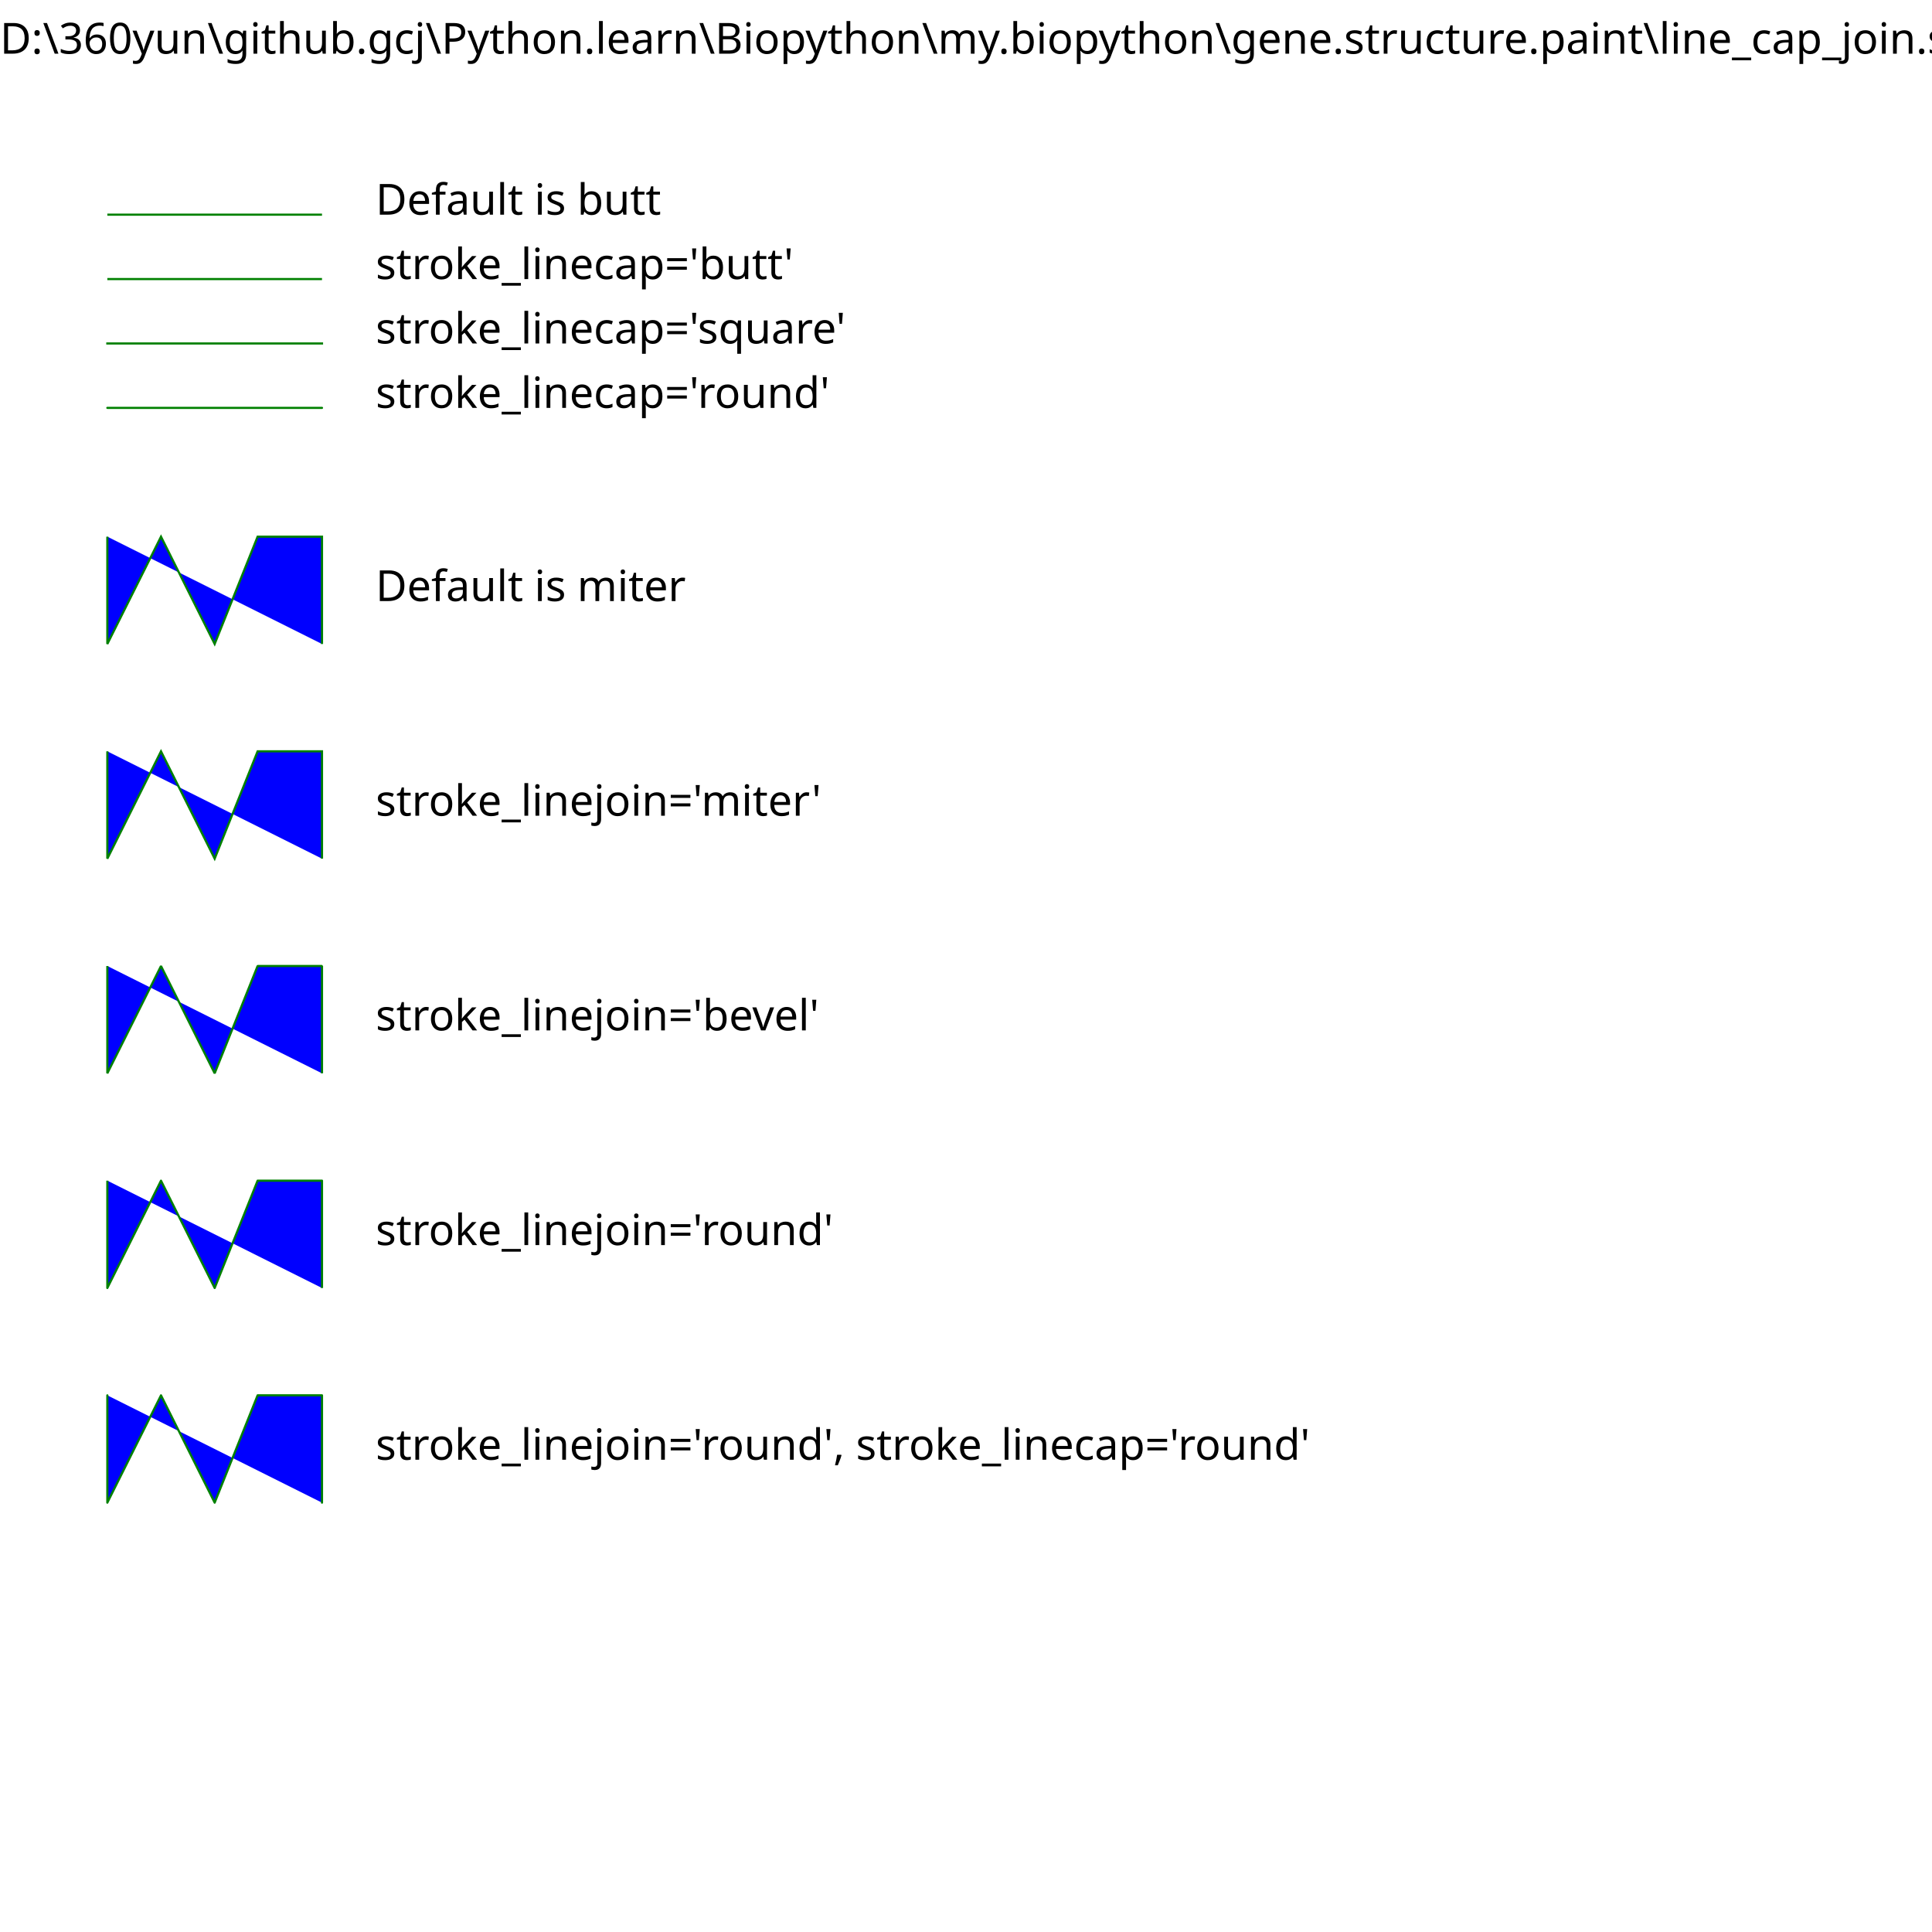
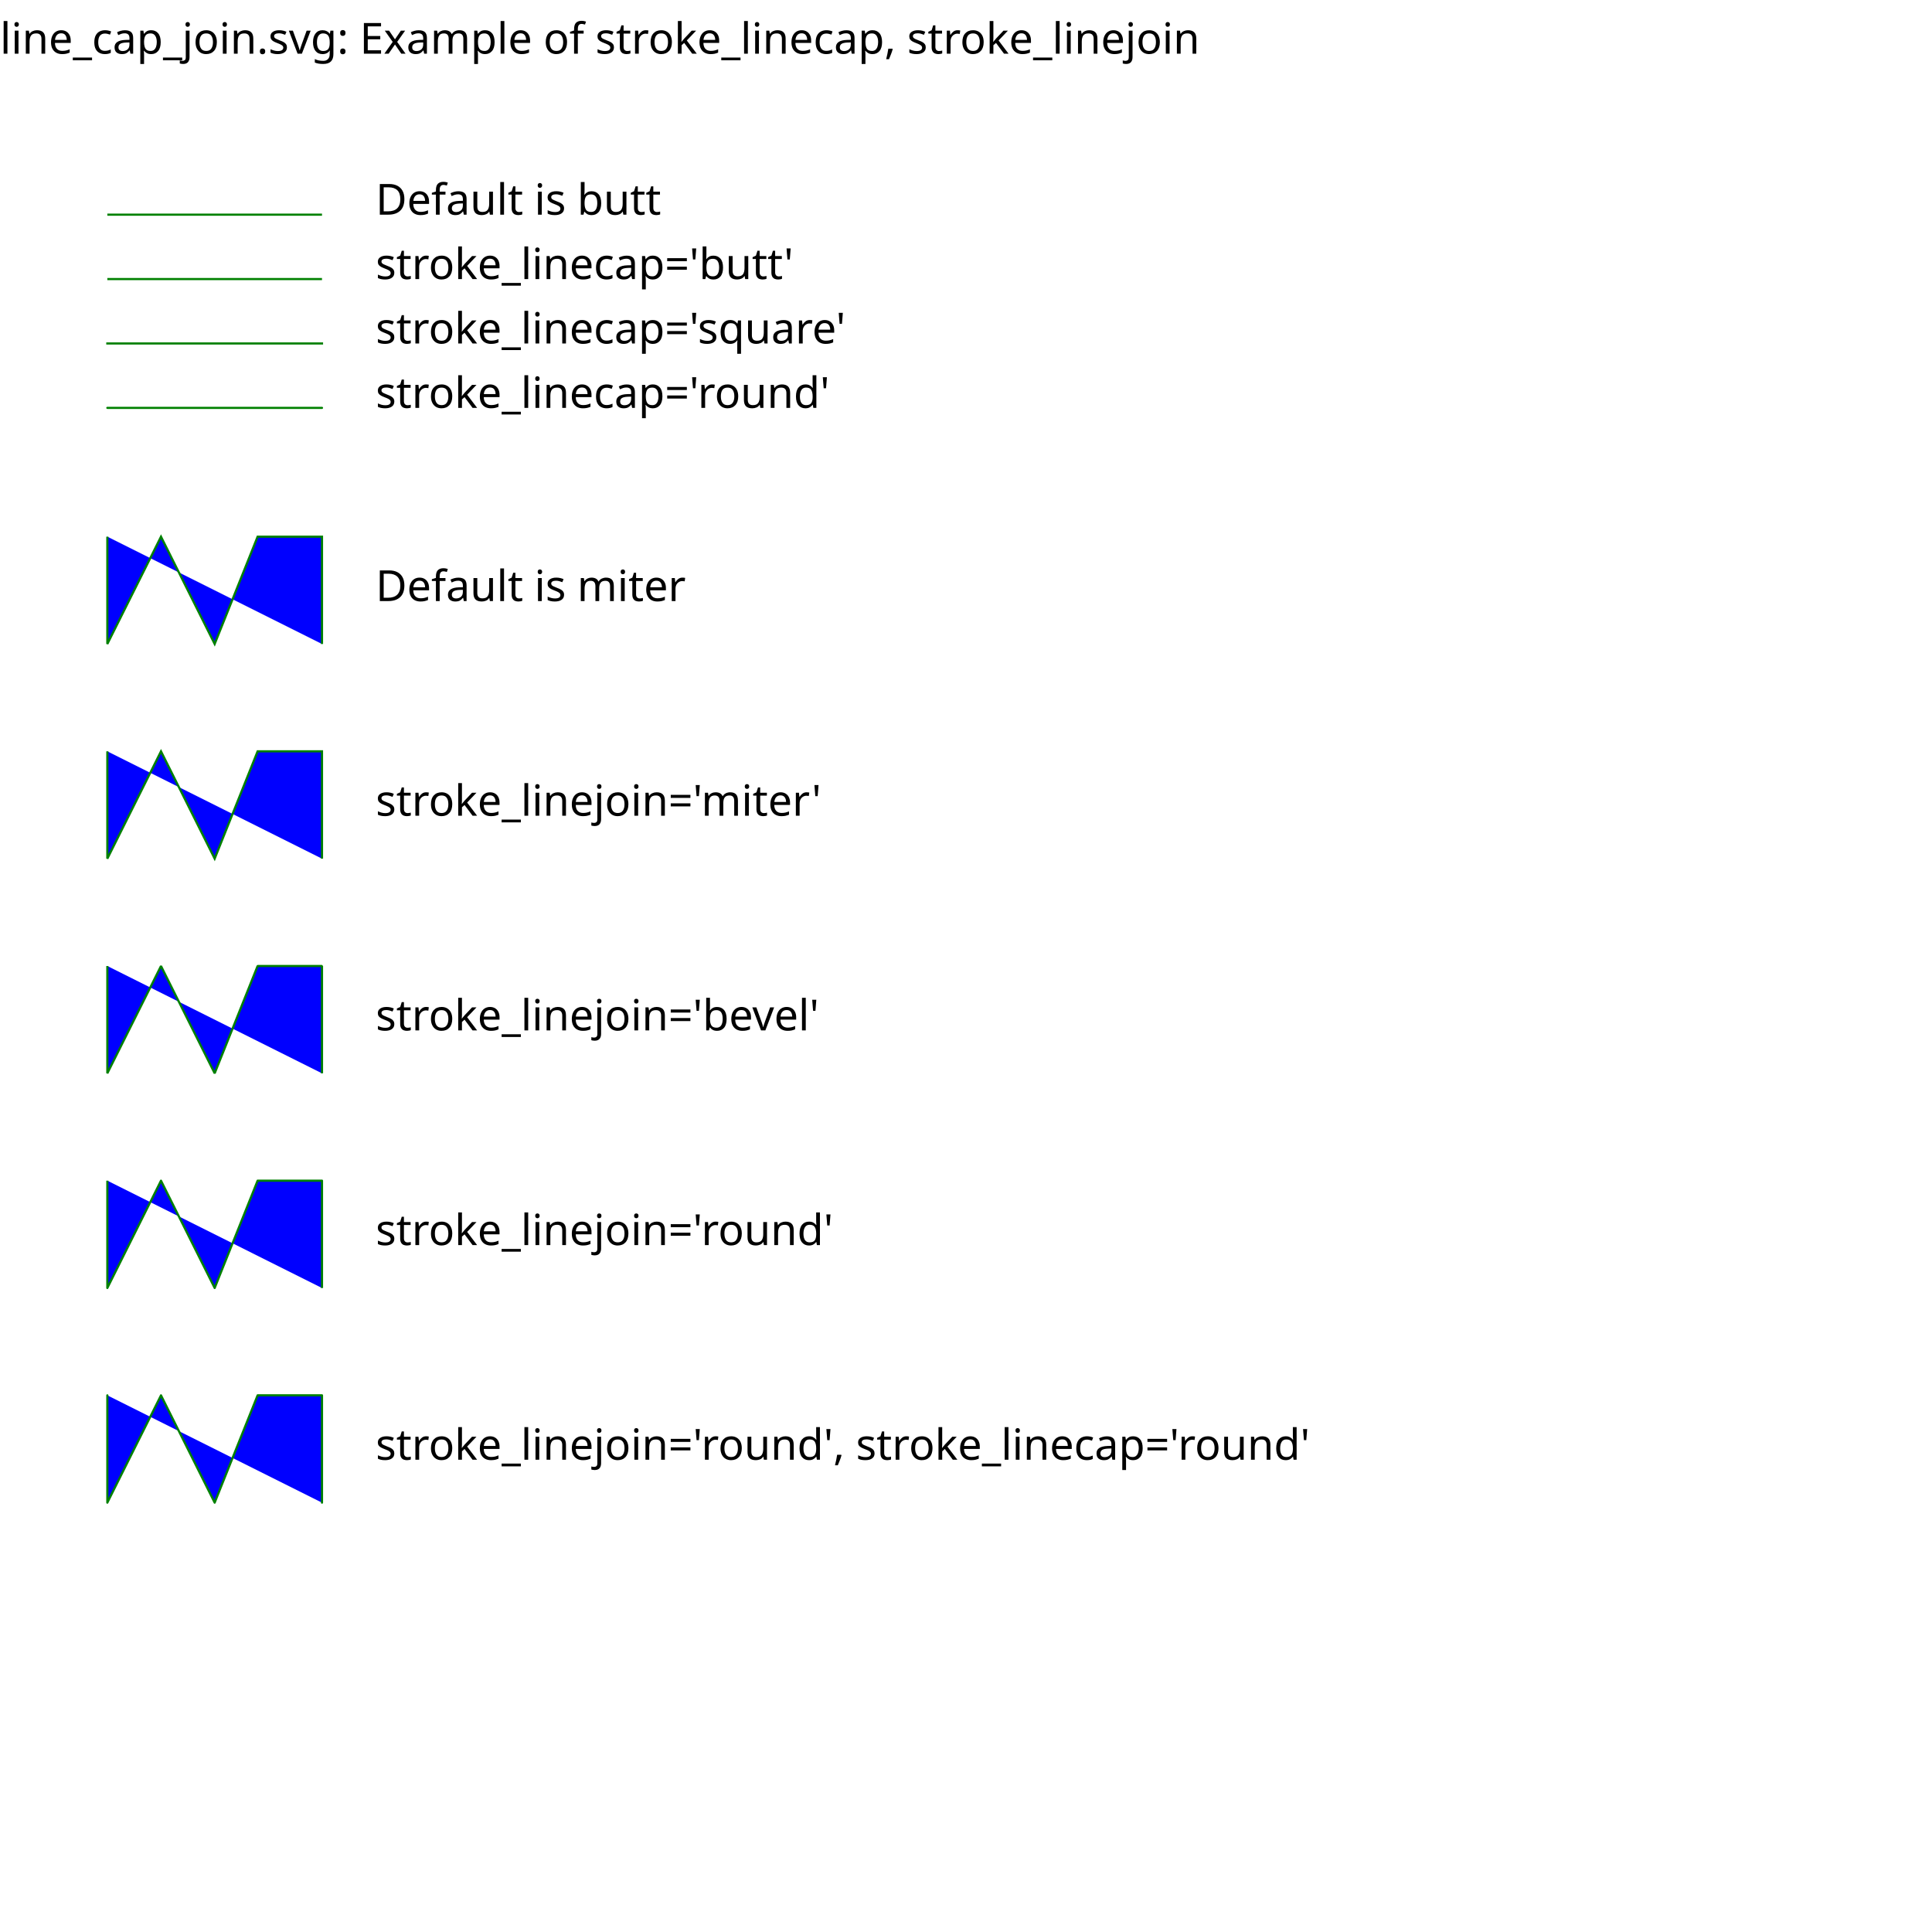
<svg xmlns="http://www.w3.org/2000/svg" baseProfile="full" height="900" version="1.1" width="900">
  <defs />
  <rect fill="white" height="100%" width="100%" x="0" y="0" />
  <g fill="black" font-family="sans-serif" font-size="20">
-     <text x="0" y="25">D:\360yun\github.gcj\Python.learn\Biopython\my.biopython\gene.structure.paint\line_cap_join.svg: Example of stroke_linecap, stroke_linejoin</text>
+     <text x="0" y="25">line_cap_join.svg: Example of stroke_linecap, stroke_linejoin</text>
    <text x="175" y="100">Default is butt</text>
    <text x="175" y="130">stroke_linecap='butt'</text>
    <text x="175" y="160">stroke_linecap='square'</text>
    <text x="175" y="190">stroke_linecap='round'</text>
    <text x="175" y="280">Default is miter</text>
    <text x="175" y="380">stroke_linejoin='miter'</text>
    <text x="175" y="480">stroke_linejoin='bevel'</text>
    <text x="175" y="580">stroke_linejoin='round'</text>
    <text x="175" y="680">stroke_linejoin='round', stroke_linecap='round'</text>
  </g>
  <g fill="blue" stroke="green" stroke-width="1">
    <line x1="50" x2="150" y1="100" y2="100" />
    <line stroke-linecap="butt" x1="50" x2="150" y1="130" y2="130" />
    <line stroke-linecap="square" x1="50" x2="150" y1="160" y2="160" />
    <line stroke-linecap="round" x1="50" x2="150" y1="190" y2="190" />
    <polyline points="50,250 50,300 75,250 100,300 120,250 150,250 150,300" />
    <polyline points="50,350 50,400 75,350 100,400 120,350 150,350 150,400" stroke-linejoin="miter" />
    <polyline points="50,450 50,500 75,450 100,500 120,450 150,450 150,500" stroke-linejoin="bevel" />
    <polyline points="50,550 50,600 75,550 100,600 120,550 150,550 150,600" stroke-linejoin="round" />
    <polyline points="50,650 50,700 75,650 100,700 120,650 150,650 150,700" stroke-linecap="round" stroke-linejoin="round" />
  </g>
</svg>
